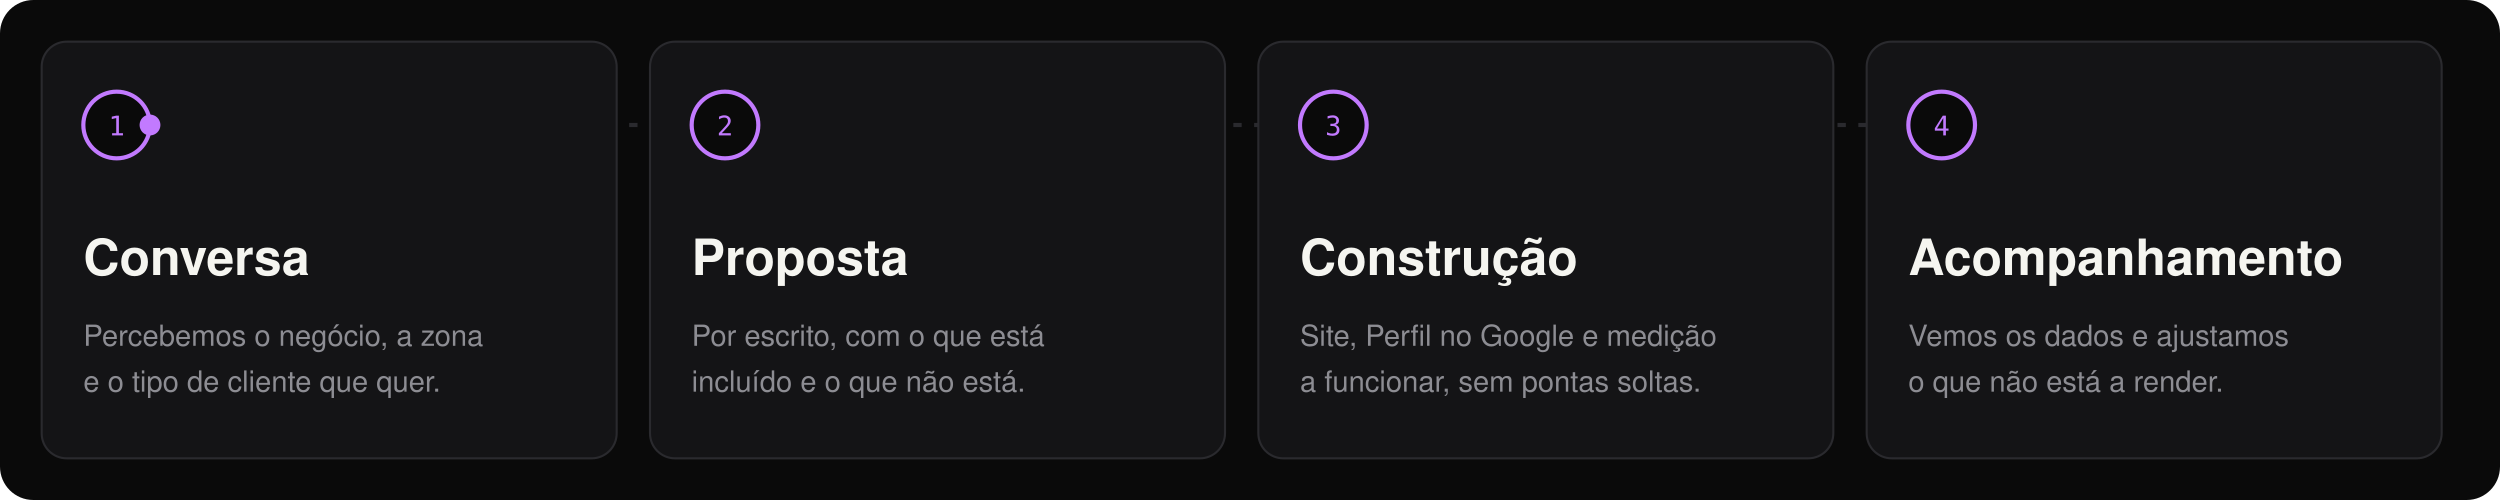
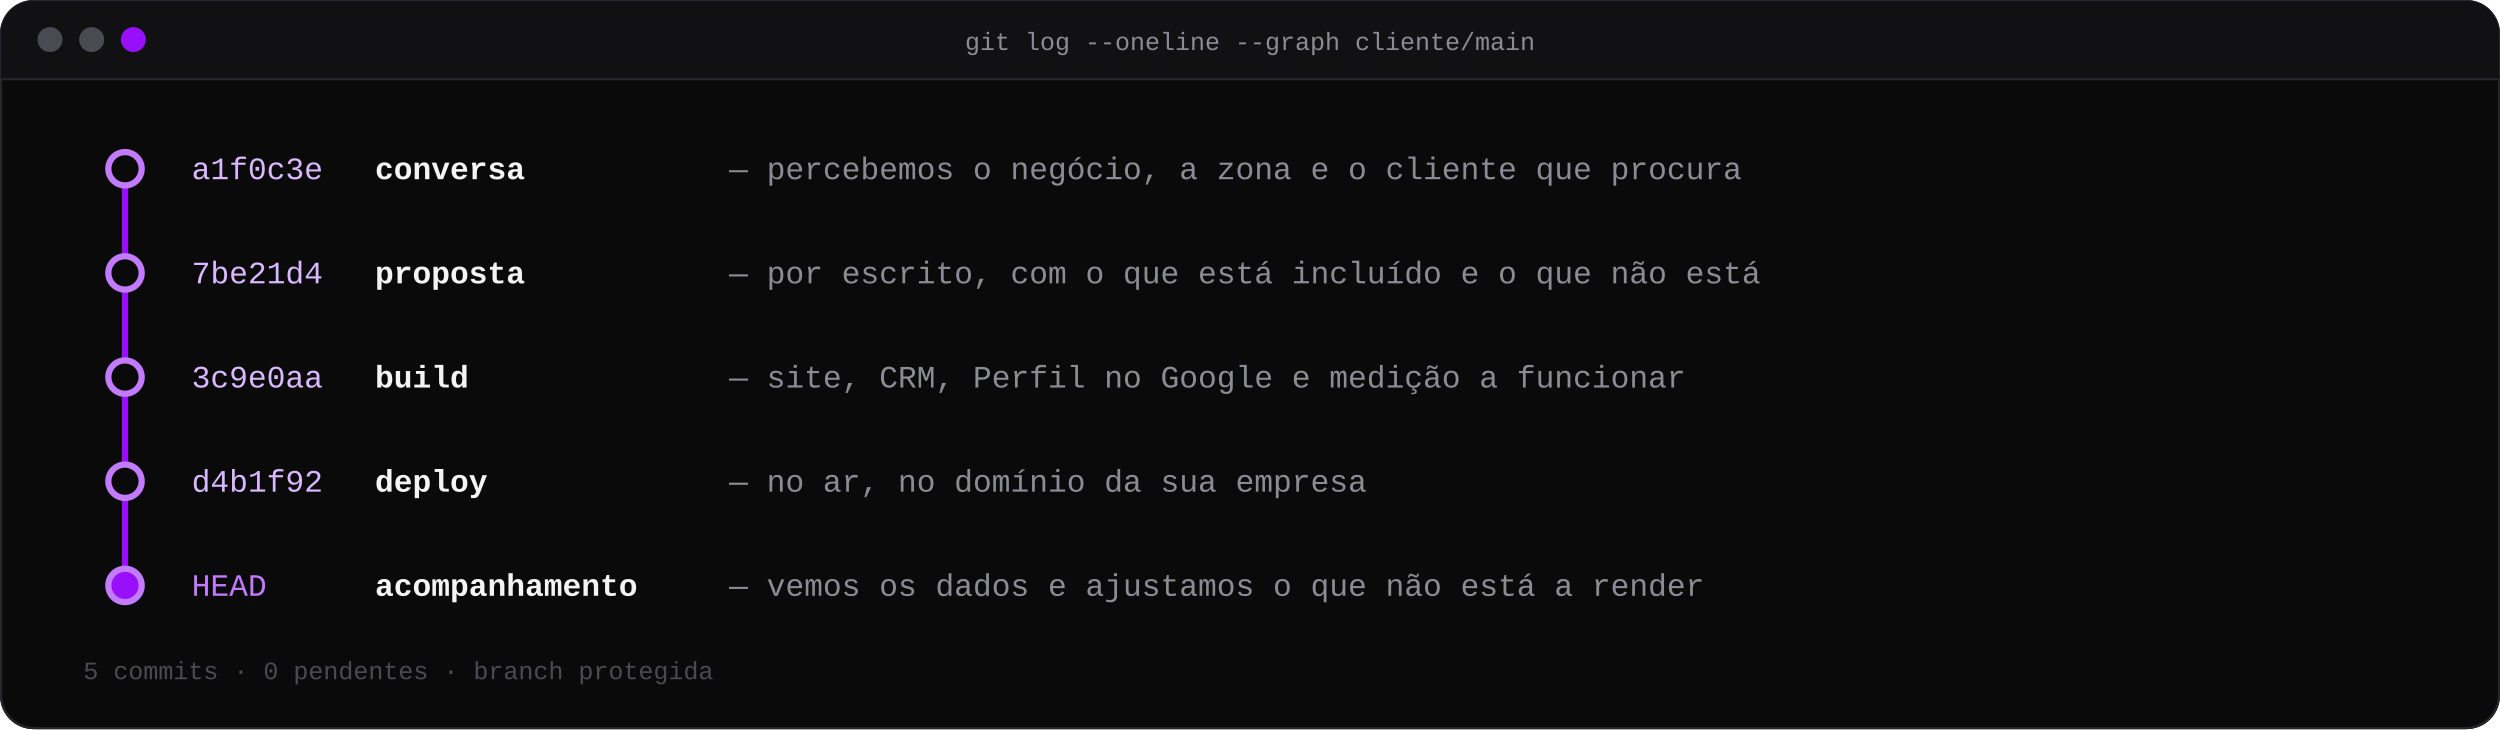
- <svg xmlns="http://www.w3.org/2000/svg" width="1200" height="240" viewBox="0 0 1200 240">
-   <style>.dot{animation:m 5s ease-in-out infinite}@keyframes m{0%{transform:translateX(0)}100%{transform:translateX(876px)}}@media (prefers-reduced-motion:reduce){.dot{animation:none}}</style>
-   <rect width="1200" height="240" rx="16" fill="#0a0a0a" />
-   <line x1="72" y1="60" x2="948" y2="60" stroke="#2a2a2e" stroke-width="2" stroke-dasharray="4 6" />
-   <g transform="translate(20 20)">
-     <rect width="276" height="200" rx="12" fill="#141416" stroke="#2a2a2e" />
-     <circle cx="36" cy="40" r="16" fill="#0a0a0a" stroke="#c27aff" stroke-width="2" />
-     <text x="36" y="45" text-anchor="middle" font-family="ui-monospace,SFMono-Regular,Menlo,Consolas,monospace" font-size="13" fill="#c27aff">1</text>
-     <text x="20" y="112" font-family="'Helvetica Neue',Helvetica,Arial,sans-serif" font-weight="700" font-size="24" fill="#f5f5f0">Conversa</text>
-     <text x="20" y="146" font-family="'Helvetica Neue',Helvetica,Arial,sans-serif" font-size="14" fill="#8d8d93">Percebemos o negócio, a zona</text>
-     <text x="20" y="168" font-family="'Helvetica Neue',Helvetica,Arial,sans-serif" font-size="14" fill="#8d8d93">e o tipo de cliente que quer.</text>
-   </g>
-   <g transform="translate(312 20)">
-     <rect width="276" height="200" rx="12" fill="#141416" stroke="#2a2a2e" />
-     <circle cx="36" cy="40" r="16" fill="#0a0a0a" stroke="#c27aff" stroke-width="2" />
-     <text x="36" y="45" text-anchor="middle" font-family="ui-monospace,SFMono-Regular,Menlo,Consolas,monospace" font-size="13" fill="#c27aff">2</text>
-     <text x="20" y="112" font-family="'Helvetica Neue',Helvetica,Arial,sans-serif" font-weight="700" font-size="24" fill="#f5f5f0">Proposta</text>
-     <text x="20" y="146" font-family="'Helvetica Neue',Helvetica,Arial,sans-serif" font-size="14" fill="#8d8d93">Por escrito, com o que está</text>
-     <text x="20" y="168" font-family="'Helvetica Neue',Helvetica,Arial,sans-serif" font-size="14" fill="#8d8d93">incluído e o que não está.</text>
-   </g>
-   <g transform="translate(604 20)">
-     <rect width="276" height="200" rx="12" fill="#141416" stroke="#2a2a2e" />
-     <circle cx="36" cy="40" r="16" fill="#0a0a0a" stroke="#c27aff" stroke-width="2" />
-     <text x="36" y="45" text-anchor="middle" font-family="ui-monospace,SFMono-Regular,Menlo,Consolas,monospace" font-size="13" fill="#c27aff">3</text>
-     <text x="20" y="112" font-family="'Helvetica Neue',Helvetica,Arial,sans-serif" font-weight="700" font-size="24" fill="#f5f5f0">Construção</text>
-     <text x="20" y="146" font-family="'Helvetica Neue',Helvetica,Arial,sans-serif" font-size="14" fill="#8d8d93">Site, Perfil no Google e medição</text>
-     <text x="20" y="168" font-family="'Helvetica Neue',Helvetica,Arial,sans-serif" font-size="14" fill="#8d8d93">a funcionar, sem pontas soltas.</text>
-   </g>
-   <g transform="translate(896 20)">
-     <rect width="276" height="200" rx="12" fill="#141416" stroke="#2a2a2e" />
-     <circle cx="36" cy="40" r="16" fill="#0a0a0a" stroke="#c27aff" stroke-width="2" />
-     <text x="36" y="45" text-anchor="middle" font-family="ui-monospace,SFMono-Regular,Menlo,Consolas,monospace" font-size="13" fill="#c27aff">4</text>
-     <text x="20" y="112" font-family="'Helvetica Neue',Helvetica,Arial,sans-serif" font-weight="700" font-size="24" fill="#f5f5f0">Acompanhamento</text>
-     <text x="20" y="146" font-family="'Helvetica Neue',Helvetica,Arial,sans-serif" font-size="14" fill="#8d8d93">Vemos os dados e ajustamos</text>
-     <text x="20" y="168" font-family="'Helvetica Neue',Helvetica,Arial,sans-serif" font-size="14" fill="#8d8d93">o que não está a render.</text>
-   </g>
-   <circle class="dot" cx="72" cy="60" r="5" fill="#c27aff" />
+ <svg xmlns="http://www.w3.org/2000/svg" width="1200" height="350" viewBox="0 0 1200 350">
+   <style>.ping{transform-box:fill-box;transform-origin:center;animation:pg 1.8s ease-out infinite}@keyframes pg{from{transform:scale(1);opacity:.9}to{transform:scale(2.6);opacity:0}}@media (prefers-reduced-motion:reduce){*{animation:none!important;opacity:1!important}}</style>
+   <rect width="1200" height="350" rx="16" fill="#0a0a0b" />
+   <rect x=".5" y=".5" width="1199" height="349" rx="16" fill="none" stroke="#26262c" />
+   <path d="M16 .5h1168a15.5 15.5 0 0 1 15.5 15.5v22H.5V16A15.5 15.5 0 0 1 16 .5z" fill="#111114" />
+   <line x1="0" y1="38" x2="1200" y2="38" stroke="#26262c" />
+   <circle cx="24" cy="19" r="6" fill="#4a4a52" />
+   <circle cx="44" cy="19" r="6" fill="#4a4a52" />
+   <circle cx="64" cy="19" r="6" fill="#9810fa" />
+   <text x="600.0" y="24" text-anchor="middle" font-family="'SF Mono',ui-monospace,SFMono-Regular,Menlo,Consolas,'Liberation Mono',monospace" font-size="12" fill="#8b8b94">git log --oneline --graph cliente/main</text>
+   <line x1="60" y1="81" x2="60" y2="281" stroke="#9810fa" stroke-width="3" />
+   <circle cx="60" cy="81" r="8" fill="#0a0a0b" stroke="#c27aff" stroke-width="3" />
+   <text x="92" y="86" font-family="'SF Mono',ui-monospace,SFMono-Regular,Menlo,Consolas,'Liberation Mono',monospace" font-size="15" fill="#d9b8ff" xml:space="preserve">a1f0c3e </text>
+   <text x="180" y="86" font-family="'SF Mono',ui-monospace,SFMono-Regular,Menlo,Consolas,'Liberation Mono',monospace" font-size="15" font-weight="700" fill="#f4f4f5">conversa</text>
+   <text x="350" y="86" font-family="'SF Mono',ui-monospace,SFMono-Regular,Menlo,Consolas,'Liberation Mono',monospace" font-size="15" fill="#8b8b94">— percebemos o negócio, a zona e o cliente que procura</text>
+   <circle cx="60" cy="131" r="8" fill="#0a0a0b" stroke="#c27aff" stroke-width="3" />
+   <text x="92" y="136" font-family="'SF Mono',ui-monospace,SFMono-Regular,Menlo,Consolas,'Liberation Mono',monospace" font-size="15" fill="#d9b8ff" xml:space="preserve">7be21d4 </text>
+   <text x="180" y="136" font-family="'SF Mono',ui-monospace,SFMono-Regular,Menlo,Consolas,'Liberation Mono',monospace" font-size="15" font-weight="700" fill="#f4f4f5">proposta</text>
+   <text x="350" y="136" font-family="'SF Mono',ui-monospace,SFMono-Regular,Menlo,Consolas,'Liberation Mono',monospace" font-size="15" fill="#8b8b94">— por escrito, com o que está incluído e o que não está</text>
+   <circle cx="60" cy="181" r="8" fill="#0a0a0b" stroke="#c27aff" stroke-width="3" />
+   <text x="92" y="186" font-family="'SF Mono',ui-monospace,SFMono-Regular,Menlo,Consolas,'Liberation Mono',monospace" font-size="15" fill="#d9b8ff" xml:space="preserve">3c9e0aa </text>
+   <text x="180" y="186" font-family="'SF Mono',ui-monospace,SFMono-Regular,Menlo,Consolas,'Liberation Mono',monospace" font-size="15" font-weight="700" fill="#f4f4f5">build</text>
+   <text x="350" y="186" font-family="'SF Mono',ui-monospace,SFMono-Regular,Menlo,Consolas,'Liberation Mono',monospace" font-size="15" fill="#8b8b94">— site, CRM, Perfil no Google e medição a funcionar</text>
+   <circle cx="60" cy="231" r="8" fill="#0a0a0b" stroke="#c27aff" stroke-width="3" />
+   <text x="92" y="236" font-family="'SF Mono',ui-monospace,SFMono-Regular,Menlo,Consolas,'Liberation Mono',monospace" font-size="15" fill="#d9b8ff" xml:space="preserve">d4b1f92 </text>
+   <text x="180" y="236" font-family="'SF Mono',ui-monospace,SFMono-Regular,Menlo,Consolas,'Liberation Mono',monospace" font-size="15" font-weight="700" fill="#f4f4f5">deploy</text>
+   <text x="350" y="236" font-family="'SF Mono',ui-monospace,SFMono-Regular,Menlo,Consolas,'Liberation Mono',monospace" font-size="15" fill="#8b8b94">— no ar, no domínio da sua empresa</text>
+   <circle cx="60" cy="281" r="8" fill="#9810fa" stroke="#c27aff" stroke-width="3" />
+   <circle class="ping" cx="60" cy="281" r="8" fill="none" stroke="#c27aff" stroke-width="2" />
+   <text x="92" y="286" font-family="'SF Mono',ui-monospace,SFMono-Regular,Menlo,Consolas,'Liberation Mono',monospace" font-size="15" fill="#c27aff" xml:space="preserve">HEAD    </text>
+   <text x="180" y="286" font-family="'SF Mono',ui-monospace,SFMono-Regular,Menlo,Consolas,'Liberation Mono',monospace" font-size="15" font-weight="700" fill="#f4f4f5">acompanhamento</text>
+   <text x="350" y="286" font-family="'SF Mono',ui-monospace,SFMono-Regular,Menlo,Consolas,'Liberation Mono',monospace" font-size="15" fill="#8b8b94">— vemos os dados e ajustamos o que não está a render</text>
+   <text x="40" y="326" font-family="'SF Mono',ui-monospace,SFMono-Regular,Menlo,Consolas,'Liberation Mono',monospace" font-size="12" fill="#4a4a52">5 commits · 0 pendentes · branch protegida</text>
</svg>
